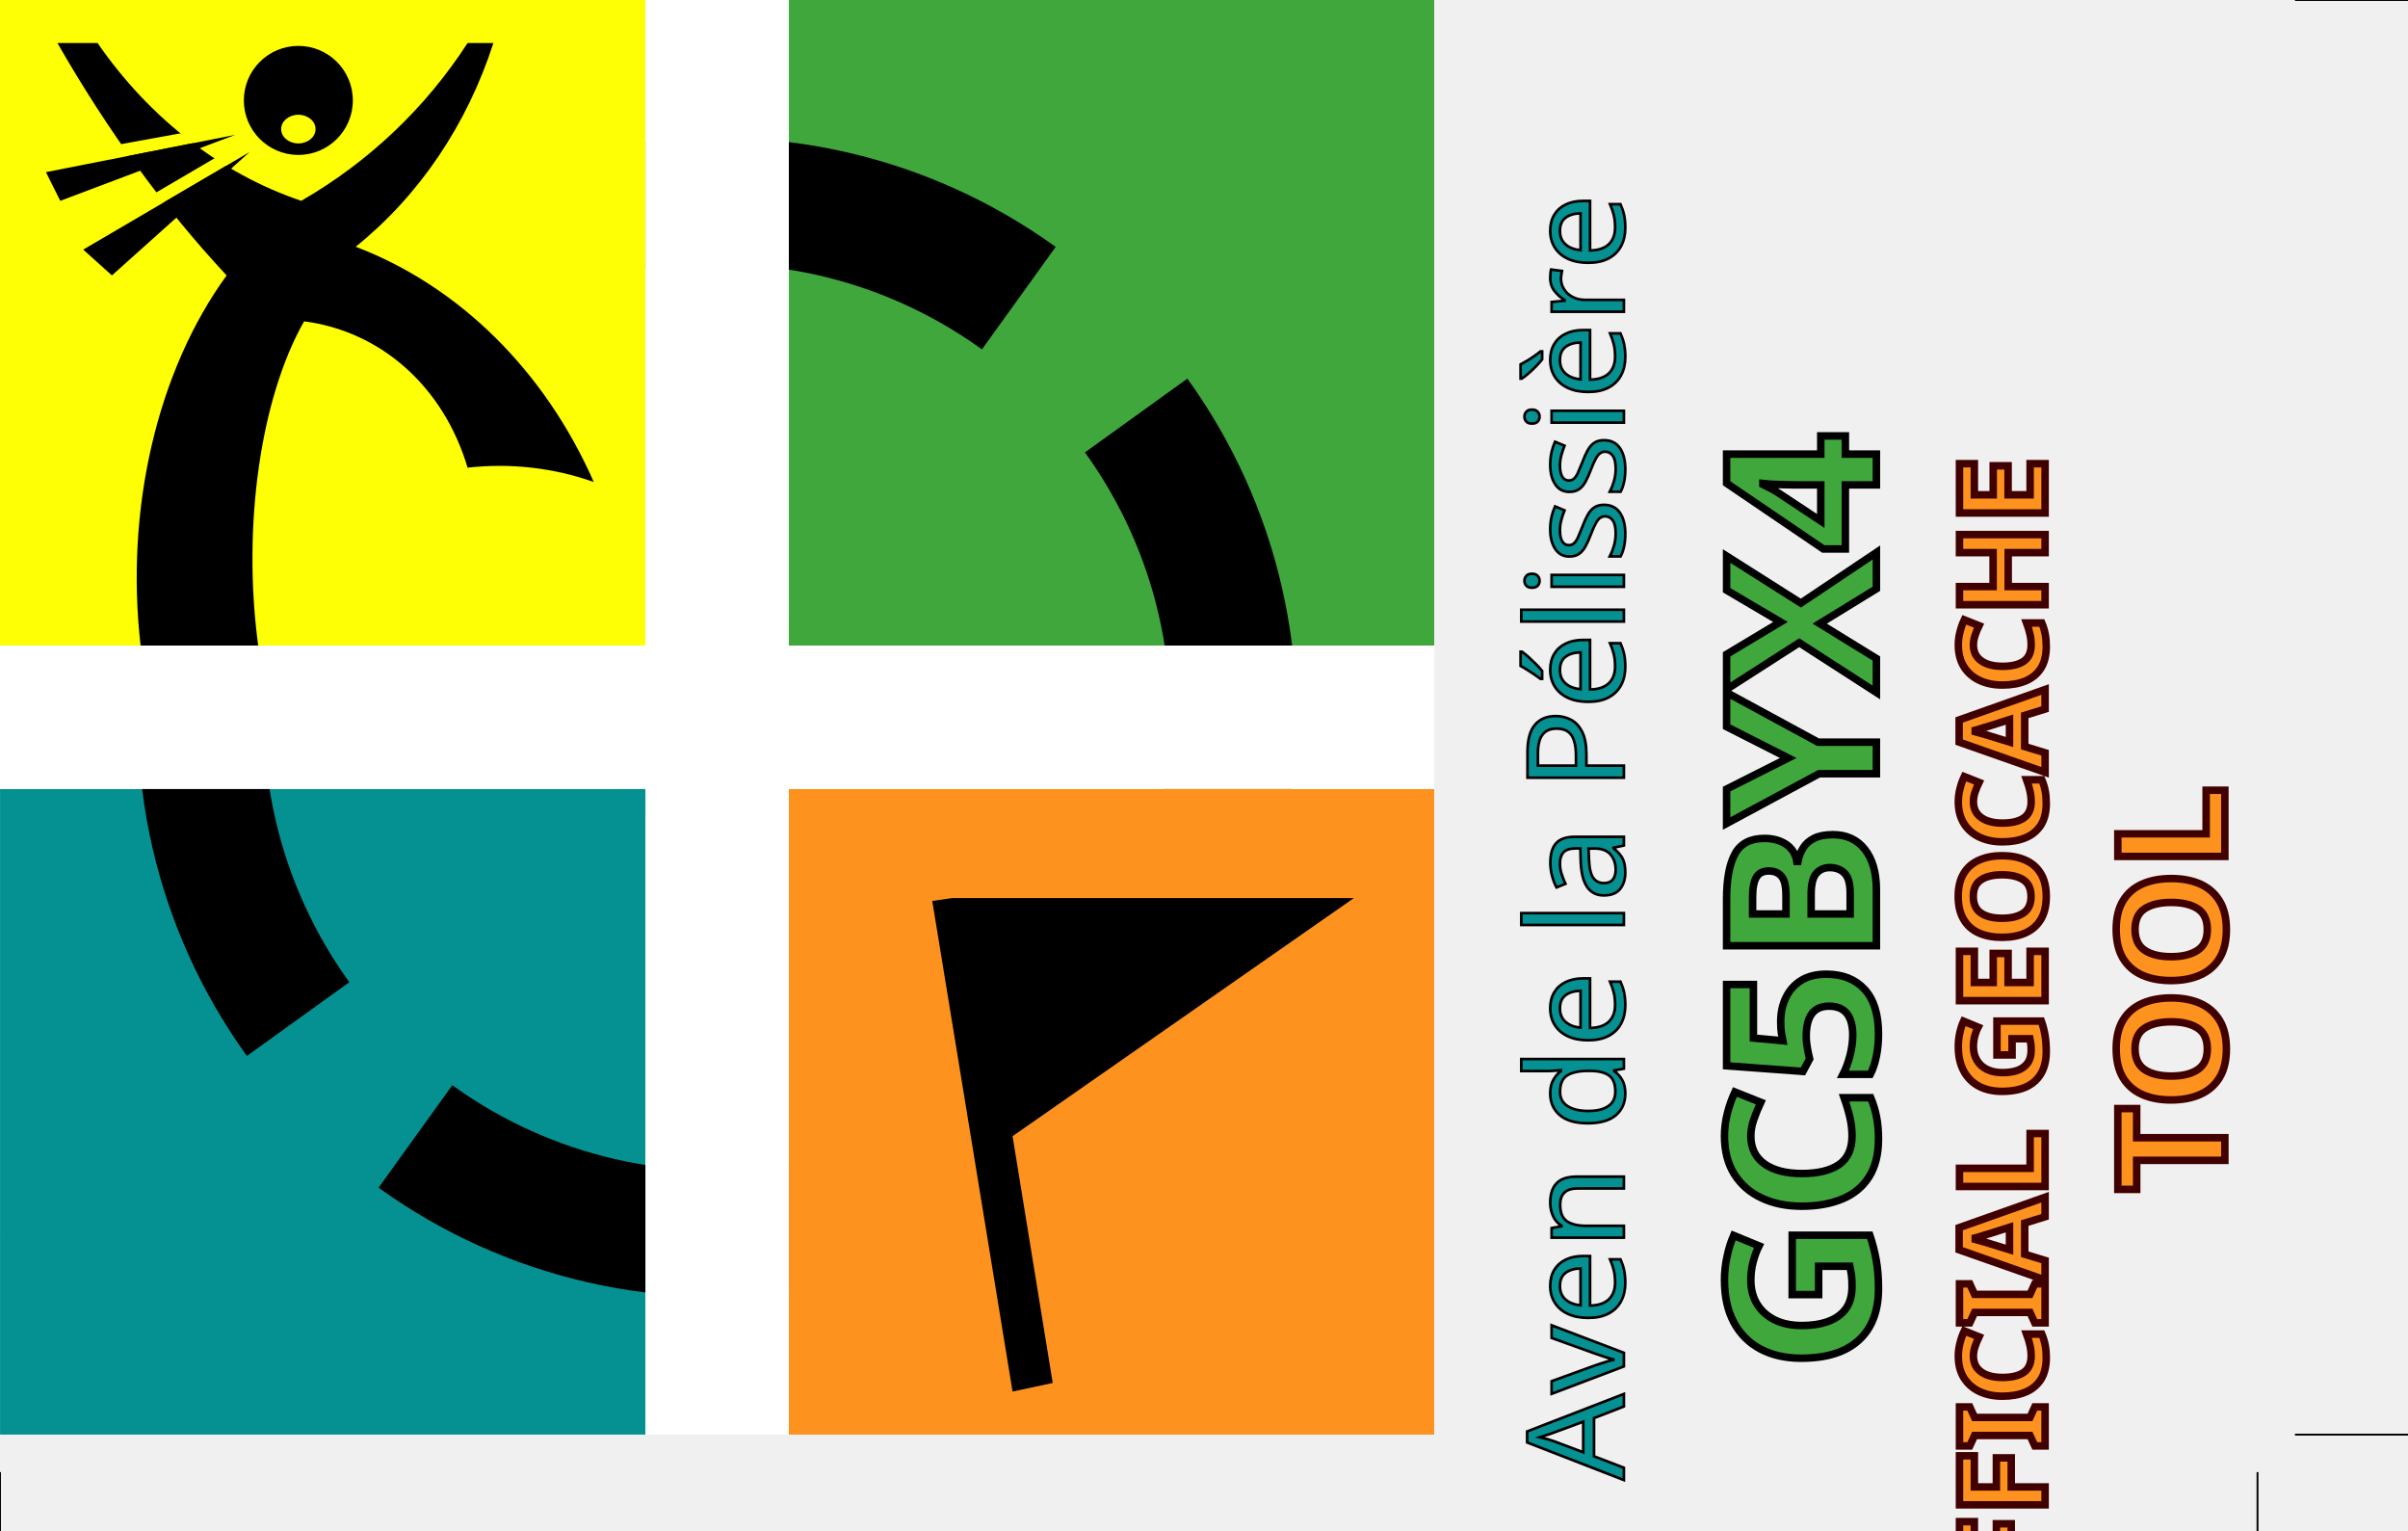
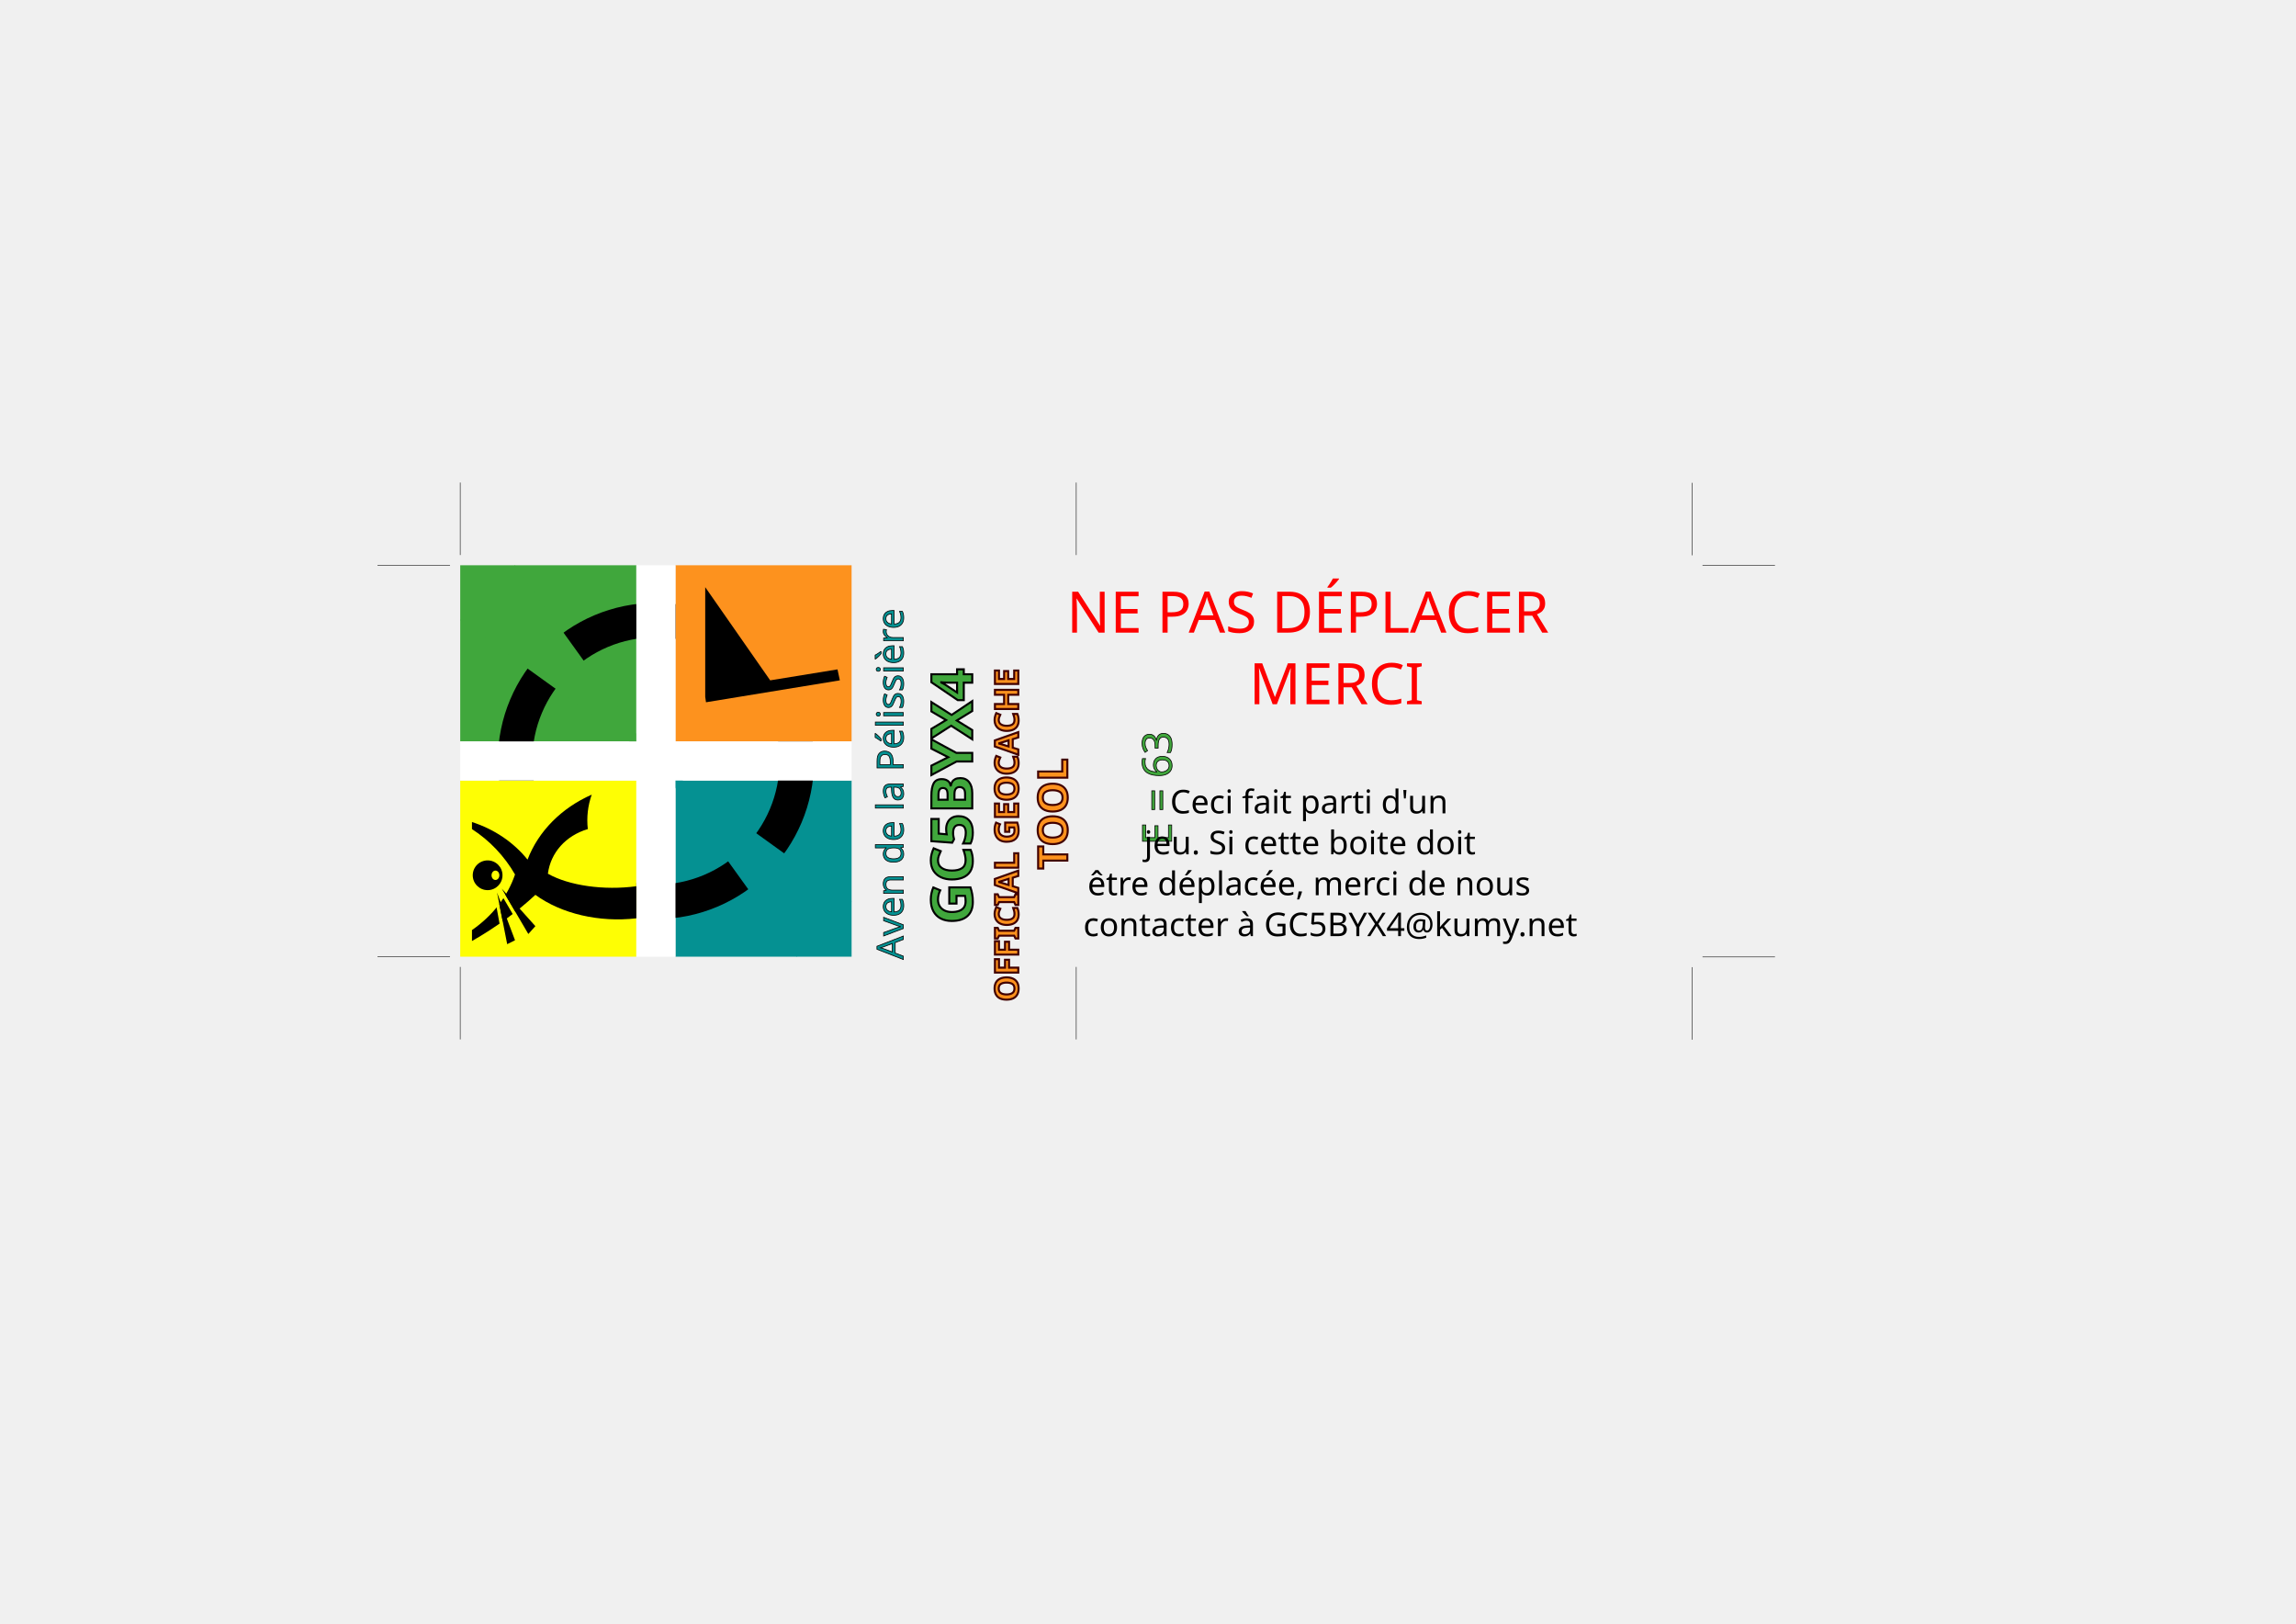
- <svg xmlns="http://www.w3.org/2000/svg" xmlns:ns1="http://www.openswatchbook.org/uri/2009/osb" xmlns:xlink="http://www.w3.org/1999/xlink" width="85mm" height="54mm" id="svg2985" version="1.1">
-   <defs id="defs3">
-     <linearGradient id="linearGradient5643" ns1:paint="solid">
+ <svg xmlns="http://www.w3.org/2000/svg" xmlns:ns2="http://www.openswatchbook.org/uri/2009/osb" xmlns:xlink="http://www.w3.org/1999/xlink" width="297mm" height="210mm" id="svg6085" version="1.1">
+   <defs id="defs6087">
+     <linearGradient xlink:href="#linearGradient5643" id="linearGradient5651" gradientUnits="userSpaceOnUse" x1="-187.759" y1="252.17" x2="-3.579" y2="252.17" gradientTransform="translate(0,26.87006)" />
+     <linearGradient id="linearGradient5643" ns2:paint="solid">
      <stop style="stop-color:#410000;stop-opacity:1;" offset="0" id="stop5645" />
    </linearGradient>
-     <linearGradient xlink:href="#linearGradient5643" id="linearGradient5651" gradientUnits="userSpaceOnUse" x1="-187.759" y1="252.17" x2="-3.579" y2="252.17" gradientTransform="translate(0,26.87006)" />
+     <linearGradient xlink:href="#linearGradient5643" id="linearGradient6032" gradientUnits="userSpaceOnUse" x1="-187.759" y1="252.17" x2="-3.579" y2="252.17" gradientTransform="translate(0,26.87006)" />
+     <linearGradient id="linearGradient6034" ns2:paint="solid">
+       <stop style="stop-color:#410000;stop-opacity:1;" offset="0" id="stop6036" />
+     </linearGradient>
+     <linearGradient xlink:href="#linearGradient5643" id="linearGradient6038" gradientUnits="userSpaceOnUse" x1="-187.759" y1="252.17" x2="-3.579" y2="252.17" gradientTransform="translate(0,26.87006)" />
+     <linearGradient id="linearGradient6040" ns2:paint="solid">
+       <stop style="stop-color:#410000;stop-opacity:1;" offset="0" id="stop6042" />
+     </linearGradient>
+     <linearGradient xlink:href="#linearGradient5643" id="linearGradient6205" gradientUnits="userSpaceOnUse" gradientTransform="translate(0,26.87006)" x1="-187.759" y1="252.17" x2="-3.579" y2="252.17" />
+     <linearGradient xlink:href="#linearGradient5643" id="linearGradient6247" gradientUnits="userSpaceOnUse" gradientTransform="translate(0,26.87006)" x1="-187.759" y1="252.17" x2="-3.579" y2="252.17" />
+     <linearGradient xlink:href="#linearGradient5643" id="linearGradient6256" gradientUnits="userSpaceOnUse" gradientTransform="translate(-276.3148,251.8704)" x1="-187.759" y1="252.17" x2="-3.579" y2="252.17" />
  </defs>
-   <g id="layer1" style="display:inline">
-     <g id="g5703">
-       <g transform="matrix(0.3826745,0,0,0.3826745,0.00585612,-0.00212947)" id="g3200">
-         <rect style="fill:#40a73c;stroke:none" x="275" y="0" width="225" height="225" id="rect3160" />
-         <rect style="fill:#059192;stroke:none" x="0" y="275" width="225" height="225" id="rect3162" />
-         <circle d="M 430,250 C 430,349.411 349.411,430 250,430 150.589,430 70,349.411 70,250 70,150.589 150.589,70 250,70 c 99.411,0 180,80.589 180,180 z" style="fill:none;stroke:#000000;stroke-width:44px" cx="250" cy="250" r="180" id="circle3164" />
-         <rect style="fill:#fefe04;stroke:none" x="0" y="0" width="225" height="225" id="rect3166" />
-         <rect style="fill:#fd921e;stroke:none" x="275" y="275" width="225" height="225" id="rect3168" />
-         <polygon style="fill:#40a73c;stroke:none" points="500,70 250,250 430,0 " id="polygon3170" />
-         <polygon style="fill:#059192;stroke:none" points="70,500 250,250 0,430 " id="polygon3172" />
-         <rect style="fill:#ffffff;stroke:none" x="225" y="0" width="50" height="500" id="rect3174" />
-         <rect style="fill:#ffffff;stroke:none" x="0" y="225" width="500" height="50" id="rect3176" />
-         <polygon style="fill:#000000;stroke:none" points="325,314 353,485 367,482 353,396 472,313 332,313 " id="polygon3178" />
-         <path style="fill:#000000;stroke:none" d="m 90,225 a 47.5,105.5 0 0 1 16,-113 75.5,87.5 22.5 0 1 57,51 90.5,82.5 0 0 1 44,5 144,164 0 0 0 -83,-82 136,150 0 0 0 48,-71 h -9 A 171,169 0 0 1 105,70 142,163 0 0 1 34,15 H 20 A 328,514 0 0 0 79,96 102,146 0 0 0 49,225 z" id="path3180" />
-         <circle d="m 123,35 c 0,10.493 -8.507,19 -19,19 -10.493,0 -19,-8.507 -19,-19 0,-10.493 8.507,-19 19,-19 10.493,0 19,8.507 19,19 z" style="fill:#000000;stroke:none" cx="104" cy="35" r="19" id="circle3182" />
-         <ellipse d="m 110,45 c 0,2.761 -2.686,5 -6,5 -3.314,0 -6,-2.239 -6,-5 0,-2.761 2.686,-5 6,-5 3.314,0 6,2.239 6,5 z" style="fill:#fefe04;stroke:none" cx="104" cy="45" rx="6" ry="5" id="ellipse3184" />
-         <polygon style="fill:#fefe04;stroke:none" points="16,55 82,43 82,47 16,60 " id="polygon3186" />
-         <polygon style="fill:#fefe04;stroke:none" points="29,82 87,48 87,53 29,87 " id="polygon3188" />
-         <polygon style="fill:#000000;stroke:none" points="21,70 82,47 16,60 " id="polygon3190" />
-         <polygon style="fill:#000000;stroke:none" points="39,96 87,53 29,87 " id="polygon3192" />
-       </g>
-       <text transform="matrix(0,-1,1,0,0,0)" id="text3417" y="272.842" x="-95.478" style="font-size:40px;font-style:normal;font-weight:normal;line-height:125%;letter-spacing:0px;word-spacing:0px;fill:#fd921e;fill-opacity:1;stroke:url(#linearGradient5651);stroke-opacity:1;font-family:Sans" xml:space="preserve">
-         <tspan style="font-size:16px;font-weight:bold;text-align:center;text-anchor:middle;fill:#fd921e;fill-opacity:1;stroke:url(#linearGradient5651);stroke-opacity:1;-inkscape-font-specification:Sans Bold" y="272.842" x="-95.478" id="tspan3419">OFFICIAL GEOCACHE</tspan>
-         <tspan style="font-size:20px;font-weight:bold;text-align:center;text-anchor:middle;fill:#fd921e;fill-opacity:1;stroke:url(#linearGradient5651);stroke-opacity:1;-inkscape-font-specification:Sans Bold" id="tspan3421" y="296.829" x="-95.478">TOOL</tspan>
-       </text>
-       <text transform="matrix(0,-1,1,0,0,0)" id="text5653" y="250.334" x="-94.74" style="font-size:28px;font-style:normal;font-weight:normal;line-height:125%;letter-spacing:0px;word-spacing:0px;fill:#40a73c;fill-opacity:1;stroke:#000000;stroke-width:0.999;stroke-miterlimit:4;stroke-opacity:1;stroke-dasharray:none;stroke-dashoffset:0;font-family:Sans" xml:space="preserve">
-         <tspan style="font-size:28px;font-weight:bold;text-align:center;text-anchor:middle;stroke:#000000;stroke-width:0.999;stroke-miterlimit:4;stroke-opacity:1;stroke-dasharray:none;stroke-dashoffset:0;-inkscape-font-specification:Sans Bold" y="250.334" x="-94.74" id="tspan5655">GC5BYX4</tspan>
-       </text>
-       <text transform="matrix(0,-1,1,0,0,0)" id="text5657" y="216.648" x="-95.261" style="font-size:18px;font-style:normal;font-weight:normal;text-align:center;line-height:125%;letter-spacing:0px;word-spacing:0px;text-anchor:middle;fill:#059192;fill-opacity:1;stroke:#000000;stroke-width:0.354;stroke-miterlimit:4;stroke-opacity:1;stroke-dasharray:none;font-family:Sans" xml:space="preserve">
-         <tspan y="216.648" x="-95.261" id="tspan5659">Aven de la Pélissière</tspan>
-       </text>
+   <g id="layer1">
+     <g id="g3200" transform="matrix(0,-0.3826745,0.3826745,0,225.0062,467.6499)">
+       <rect id="rect3160" height="225" width="225" y="0" x="275" style="fill:#40a73c;stroke:none" />
+       <rect id="rect3162" height="225" width="225" y="275" x="0" style="fill:#059192;stroke:none" />
+       <circle id="circle3164" r="180" cy="250" cx="250" style="fill:none;stroke:#000000;stroke-width:44px" d="M 430,250 C 430,349.411 349.411,430 250,430 150.589,430 70,349.411 70,250 70,150.589 150.589,70 250,70 c 99.411,0 180,80.589 180,180 z" />
+       <rect id="rect3166" height="225" width="225" y="0" x="0" style="fill:#fefe04;stroke:none" />
+       <rect id="rect3168" height="225" width="225" y="275" x="275" style="fill:#fd921e;stroke:none" />
+       <polygon id="polygon3170" points="500,70 250,250 430,0 " style="fill:#40a73c;stroke:none" />
+       <polygon id="polygon3172" points="70,500 250,250 0,430 " style="fill:#059192;stroke:none" />
+       <rect id="rect3174" height="500" width="50" y="0" x="225" style="fill:#ffffff;stroke:none" />
+       <rect id="rect3176" height="50" width="500" y="225" x="0" style="fill:#ffffff;stroke:none" />
+       <polygon id="polygon3178" points="325,314 353,485 367,482 353,396 472,313 332,313 " style="fill:#000000;stroke:none" />
+       <path id="path3180" d="m 90,225 a 47.5,105.5 0 0 1 16,-113 75.5,87.5 22.5 0 1 57,51 90.5,82.5 0 0 1 44,5 144,164 0 0 0 -83,-82 136,150 0 0 0 48,-71 h -9 A 171,169 0 0 1 105,70 142,163 0 0 1 34,15 H 20 A 328,514 0 0 0 79,96 102,146 0 0 0 49,225 z" style="fill:#000000;stroke:none" />
+       <circle id="circle3182" r="19" cy="35" cx="104" style="fill:#000000;stroke:none" d="m 123,35 c 0,10.493 -8.507,19 -19,19 -10.493,0 -19,-8.507 -19,-19 0,-10.493 8.507,-19 19,-19 10.493,0 19,8.507 19,19 z" />
+       <ellipse id="ellipse3184" ry="5" rx="6" cy="45" cx="104" style="fill:#fefe04;stroke:none" d="m 110,45 c 0,2.761 -2.686,5 -6,5 -3.314,0 -6,-2.239 -6,-5 0,-2.761 2.686,-5 6,-5 3.314,0 6,2.239 6,5 z" />
+       <polygon id="polygon3186" points="16,55 82,43 82,47 16,60 " style="fill:#fefe04;stroke:none" />
+       <polygon id="polygon3188" points="29,82 87,48 87,53 29,87 " style="fill:#fefe04;stroke:none" />
+       <polygon id="polygon3190" points="21,70 82,47 16,60 " style="fill:#000000;stroke:none" />
+       <polygon id="polygon3192" points="39,96 87,53 29,87 " style="fill:#000000;stroke:none" />
    </g>
-     <g transform="translate(-3.8457031e-6,-8.6474611e-7)" id="CropMarks-7">
-       <path style="fill:none;stroke:#000000;stroke-width:0.25" id="cropTL1-2" d="M 0,-5 0,-40.433" />
-       <path style="fill:none;stroke:#000000;stroke-width:0.25" id="cropTL2-6" d="M -5,0 -40.433,0" />
-       <path style="fill:none;stroke:#000000;stroke-width:0.25" id="cropTR1-4" d="m 301.181,-5 0,-35.433" />
-       <path style="fill:none;stroke:#000000;stroke-width:0.25" id="cropTR2-7" d="m 306.181,0 35.433,0" />
-       <path style="fill:none;stroke:#000000;stroke-width:0.25" id="cropBL1-5" d="m 0,196.339 0,35.433" />
-       <path style="fill:none;stroke:#000000;stroke-width:0.25" id="cropBL2-1" d="m -5,191.339 -35.433,0" />
-       <path style="fill:none;stroke:#000000;stroke-width:0.25" id="cropBR1-2" d="m 301.181,196.339 0,35.433" />
-       <path style="fill:none;stroke:#000000;stroke-width:0.25" id="cropBR2-4" d="m 306.181,191.339 35.433,0" />
+     <text xml:space="preserve" style="font-size:40px;font-style:normal;font-weight:normal;line-height:125%;letter-spacing:0px;word-spacing:0px;fill:#fd921e;fill-opacity:1;stroke:url(#linearGradient6256);stroke-opacity:1;font-family:Sans" x="-371.793" y="497.842" id="text3417" transform="matrix(0,-1,1,0,0,0)">
+       <tspan id="tspan3419" x="-371.793" y="497.842" style="font-size:16px;font-weight:bold;text-align:center;text-anchor:middle;fill:#fd921e;fill-opacity:1;stroke:url(#linearGradient6256);stroke-opacity:1;-inkscape-font-specification:Sans Bold">OFFICIAL GEOCACHE</tspan>
+       <tspan x="-371.793" y="521.83" id="tspan3421" style="font-size:20px;font-weight:bold;text-align:center;text-anchor:middle;fill:#fd921e;fill-opacity:1;stroke:url(#linearGradient6256);stroke-opacity:1;-inkscape-font-specification:Sans Bold">TOOL</tspan>
+     </text>
+     <text xml:space="preserve" style="font-size:28px;font-style:normal;font-weight:normal;line-height:125%;letter-spacing:0px;word-spacing:0px;fill:#40a73c;fill-opacity:1;stroke:#000000;stroke-width:0.999;stroke-miterlimit:4;stroke-opacity:1;stroke-dasharray:none;stroke-dashoffset:0;font-family:Sans" x="-371.054" y="475.334" id="text5653" transform="matrix(0,-1,1,0,0,0)">
+       <tspan id="tspan5655" x="-371.054" y="475.334" style="font-size:28px;font-weight:bold;text-align:center;text-anchor:middle;stroke:#000000;stroke-width:0.999;stroke-miterlimit:4;stroke-opacity:1;stroke-dasharray:none;stroke-dashoffset:0;-inkscape-font-specification:Sans Bold">GC5BYX4</tspan>
+     </text>
+     <text xml:space="preserve" style="font-size:18px;font-style:normal;font-weight:normal;text-align:center;line-height:125%;letter-spacing:0px;word-spacing:0px;text-anchor:middle;fill:#059192;fill-opacity:1;stroke:#000000;stroke-width:0.354;stroke-miterlimit:4;stroke-opacity:1;stroke-dasharray:none;font-family:Sans" x="-371.575" y="441.649" id="text5657" transform="matrix(0,-1,1,0,0,0)">
+       <tspan id="tspan5659" x="-371.575" y="441.649">Aven de la Pélissière</tspan>
+     </text>
+     <path d="m 225,271.315 0,-35.433" id="cropTL1-2" style="fill:none;stroke:#000000;stroke-width:0.25" />
+     <path d="m 220,276.315 -35.433,0" id="cropTL2-6" style="fill:none;stroke:#000000;stroke-width:0.25" />
+     <path d="m 225,472.653 0,35.433" id="cropBL1-5" style="fill:none;stroke:#000000;stroke-width:0.25" />
+     <path d="m 220,467.653 -35.433,0" id="cropBL2-1" style="fill:none;stroke:#000000;stroke-width:0.25" />
+     <text xml:space="preserve" style="font-size:20px;font-style:normal;font-weight:normal;line-height:125%;letter-spacing:0px;word-spacing:0px;fill:#40a73c;fill-opacity:1;stroke:#000000;stroke-width:0.354;stroke-miterlimit:4;stroke-opacity:1;stroke-dasharray:none;font-family:Sans" x="-372.258" y="572.844" id="text5756" transform="matrix(0,-1,1,0,0,0)">
+       <tspan id="tspan5758" x="-372.258" y="572.844" style="font-size:20px;text-align:center;text-anchor:middle;fill:#40a73c;fill-opacity:1;stroke:#000000;stroke-width:0.354;stroke-miterlimit:4;stroke-opacity:1;stroke-dasharray:none">E = 63</tspan>
+     </text>
+     <path d="m 832.362,276.441 35.433,0" id="cropTR2-7-7" style="fill:none;stroke:#000000;stroke-width:0.25" />
+     <g id="g6276">
+       <path style="fill:none;stroke:#000000;stroke-width:0.25" id="cropTR1-4" d="m 526.181,271.315 0,-35.433" />
+       <path style="fill:none;stroke:#000000;stroke-width:0.25" id="cropBR1-2" d="m 526.181,472.653 0,35.433" />
+       <path style="fill:none;stroke:#000000;stroke-width:0.25" id="cropTR1-4-4" d="m 827.362,271.441 0,-35.433" />
+       <path style="fill:none;stroke:#000000;stroke-width:0.25" id="cropBR1-2-6" d="m 827.362,472.78 0,35.433" />
    </g>
-   </g>
-   <g id="printing-marks" style="display:none">
-     <g id="CropMarks">
-       <path style="fill:none;stroke:#000000;stroke-width:0.25" id="cropTL1" d="M 0,-5 0,-40.433" />
-       <path style="fill:none;stroke:#000000;stroke-width:0.25" id="cropTL2" d="M -5,0 -40.433,0" />
-       <path style="fill:none;stroke:#000000;stroke-width:0.25" id="cropTR1" d="m 301.181,-5 0,-35.433" />
-       <path style="fill:none;stroke:#000000;stroke-width:0.25" id="cropTR2" d="m 306.181,0 35.433,0" />
-       <path style="fill:none;stroke:#000000;stroke-width:0.25" id="cropBL1" d="m 0,196.339 0,35.433" />
-       <path style="fill:none;stroke:#000000;stroke-width:0.25" id="cropBL2" d="m -5,191.339 -35.433,0" />
-       <path style="fill:none;stroke:#000000;stroke-width:0.25" id="cropBR1" d="m 301.181,196.339 0,35.433" />
-       <path style="fill:none;stroke:#000000;stroke-width:0.25" id="cropBR2" d="m 306.181,191.339 35.433,0" />
-     </g>
+     <path d="m 832.362,467.78 35.433,0" id="cropBR2-4-1" style="fill:none;stroke:#000000;stroke-width:0.25" />
+     <text xml:space="preserve" style="font-size:40px;font-style:normal;font-weight:normal;line-height:125%;letter-spacing:0px;word-spacing:0px;fill:#000000;fill-opacity:1;stroke:none;font-family:Sans" x="676.403" y="397.592" id="text6282">
+       <tspan id="tspan6284" x="676.403" y="397.592" style="font-size:16px;text-align:center;text-anchor:middle">Ceci fait parti d'un</tspan>
+       <tspan x="678.949" y="417.592" id="tspan6286" style="font-size:16px;text-align:center;text-anchor:middle">jeu. Si cette boite doit </tspan>
+       <tspan x="676.403" y="437.592" id="tspan6288" style="font-size:16px;text-align:center;text-anchor:middle">être déplacée, merci de nous</tspan>
+       <tspan x="676.403" y="457.592" id="tspan6290" style="font-size:16px;text-align:center;text-anchor:middle">contacter à GC5BYX4@kumy.net</tspan>
+     </text>
+     <text xml:space="preserve" style="font-size:40px;font-style:normal;font-weight:normal;text-align:center;line-height:125%;letter-spacing:0px;word-spacing:0px;text-anchor:middle;fill:#000000;fill-opacity:1;stroke:none;font-family:Sans" x="675.808" y="309.236" id="text6292">
+       <tspan id="tspan6294" x="675.808" y="309.236" style="font-size:28px;fill:#ff0000">NE PAS DÉPLACER</tspan>
+       <tspan x="675.808" y="344.236" id="tspan6296" style="font-size:28px;fill:#ff0000"> MERCI</tspan>
+     </text>
  </g>
</svg>
